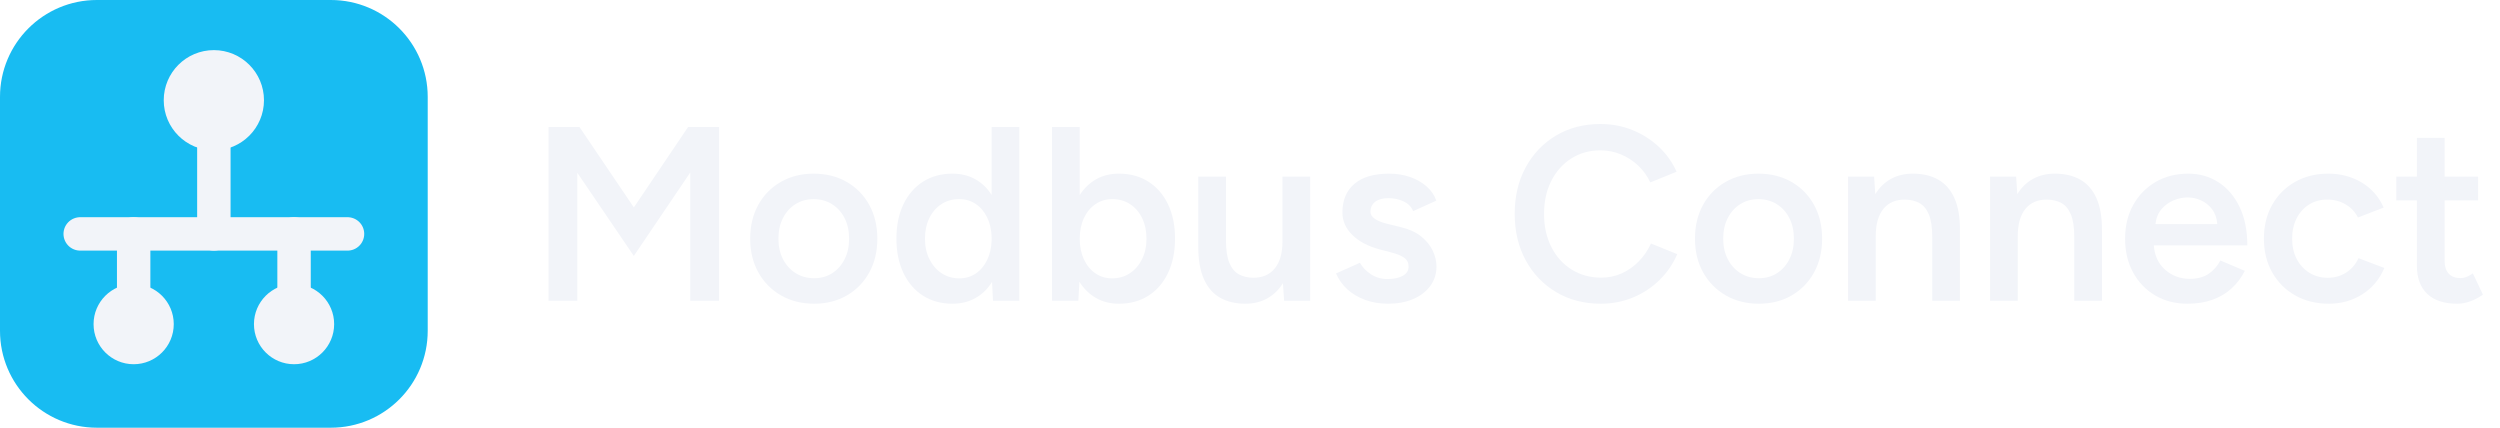
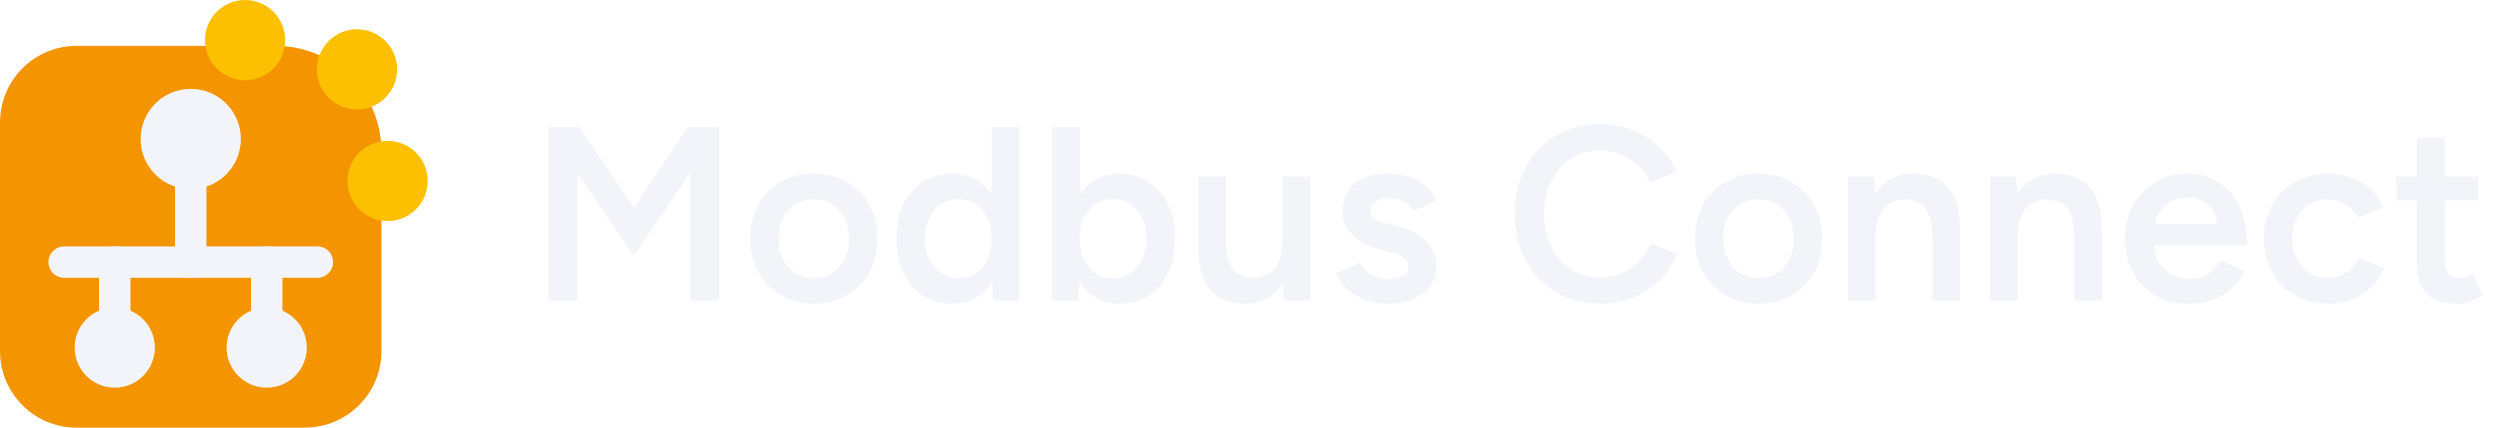
<svg xmlns="http://www.w3.org/2000/svg" viewBox="0 0 374.08 64">
-   <rect width="64" height="64" rx="14.5" fill="#18BCF2" />
-   <g fill="none" stroke="#F2F4F9" stroke-width="5" stroke-linecap="round">
-     <path d="M12 35h40" />
-     <path d="M32 35V21" />
-     <path d="M20 35v9" />
-     <path d="M44 35v9" />
+   <path fill="#F49500" d="m 11.49,6.86 h 29.76 c 8.56,0 15.83,6.88 15.83,15.84 v 29.8 c 0,6.37 -5.13,11.49 -11.49,11.49 H 11.49 C 5.13,64 0,58.87 0,52.51 V 18.36 C 0,11.99 5.13,6.86 11.49,6.86 Z" />
+   <g fill="#FCC000">
+     <circle cx="58" cy="27.08" r="6" />
+     <circle cx="36.67" cy="6" r="6" />
+     <circle cx="53.42" cy="10.38" r="6" />
+   </g>
+   <g fill="none" stroke="#F2F4F9" stroke-width="4.7" stroke-linecap="round">
+     <path d="M9.6 39.22h37.89" />
+     <path d="M28.54 39.22V25.96" />
+     <path d="M17.17 39.22v8.53" />
+     <path d="M39.91 39.22v8.53" />
  </g>
  <g fill="#F2F4F9">
-     <circle cx="32" cy="15" r="7.5" />
-     <circle cx="20" cy="48.5" r="6" />
-     <circle cx="44" cy="48.5" r="6" />
+     <circle cx="28.54" cy="20.8" r="7.5" />
+     <circle cx="17.17" cy="52.01" r="6" />
+     <circle cx="39.91" cy="52.01" r="6" />
  </g>
  <g fill="#F2F4F9">
    <path transform="translate(79.00 45.0) scale(0.037143 -0.037143)" d="M82.8 0V700H207.429L426.59 375.899L645.181 700H769.81V0H653.78V516.601L426.45 180.471L198.829 515.461V0Z" />
    <path transform="translate(110.98 45.0) scale(0.037143 -0.037143)" d="M291.931 -12Q216.512 -12 158.377 21.5Q100.242 55 67.246 114.0Q34.25 173 34.25 250Q34.25 327 66.717 386.0Q99.185 445 157.311 478.5Q215.438 512 289.799 512Q365.206 512 423.333 478.5Q481.46 445 513.965 386.0Q546.47 327 546.47 250Q546.47 173 513.998 114.0Q481.526 55 423.914 21.5Q366.303 -12 291.931 -12ZM291.86 90.729Q333.425 90.729 364.984 111.119Q396.543 131.509 414.632 167.287Q432.721 203.065 432.721 250Q432.721 296.935 414.59 332.713Q396.46 368.491 364.056 388.881Q331.653 409.271 289.991 409.271Q248.33 409.271 216.301 388.893Q184.273 368.516 166.136 332.759Q147.999 297.003 147.999 250.096Q147.999 203.19 166.409 167.44Q184.819 131.689 217.397 111.209Q249.975 90.729 291.86 90.729Z" />
    <path transform="translate(132.86 45.0) scale(0.037143 -0.037143)" d="M260.25 -12Q192.1 -12 141.315 20.425Q90.53 52.85 62.39 112.135Q34.25 171.42 34.25 250Q34.25 329.58 62.39 388.365Q90.53 447.15 141.315 479.575Q192.1 512 260.25 512Q311.66 512 352 489.445Q392.34 466.89 417.76 426.2V700H529.36V0H423.34L419.48 75.95Q394.06 34.4 353.29 11.2Q312.52 -12 260.25 -12ZM287.73 90.159Q324.98 90.159 353.81 109.564Q382.64 128.969 399.555 163.715Q416.471 198.46 417.76 242.55V256.88Q416.471 301.54 399.555 336.07Q382.64 370.601 353.595 390.006Q324.55 409.411 286.73 409.411Q246.77 409.411 215.585 389.146Q184.399 368.881 166.844 332.845Q149.289 296.81 149.289 250Q149.289 203.19 167.344 167.155Q185.399 131.119 216.585 110.639Q247.77 90.159 287.73 90.159Z" />
    <path transform="translate(155.11 45.0) scale(0.037143 -0.037143)" d="M331.64 -12Q279.37 -12 239.099 11.2Q198.829 34.4 172.409 76.38L168.119 0H62.1V700H173.699V425.77Q200.119 466.89 239.959 489.445Q279.8 512 331.64 512Q399.79 512 450.575 479.575Q501.36 447.15 529.5 388.365Q557.64 329.58 557.64 249.983Q557.64 171.42 529.5 112.135Q501.36 52.85 450.575 20.425Q399.79 -12 331.64 -12ZM304.16 90.159Q344.472 90.159 375.481 110.639Q406.49 131.119 424.546 167.172Q442.601 203.226 442.601 250.018Q442.601 296.81 425.129 332.812Q407.658 368.813 376.598 389.112Q345.538 409.411 305.16 409.411Q266.917 409.411 237.039 389.095Q207.162 368.78 190.431 332.749Q173.699 296.718 173.699 249.954Q173.699 203.19 190.405 167.051Q207.11 130.912 236.543 110.535Q265.976 90.159 304.16 90.159Z" />
    <path transform="translate(177.39 45.0) scale(0.037143 -0.037143)" d="M241.09 -12Q182.37 -12 139.805 11.93Q97.24 35.86 74.32 86.715Q51.4 137.57 51.4 217.99V500H162.999V244Q162.999 184.65 176.909 151.969Q190.819 119.289 215.575 106.154Q240.33 93.019 271.87 92.589Q328.68 92.159 359.65 130.254Q390.62 168.35 390.62 239.13V500H502.22V0H397.2L392.48 70.69Q367.91 31.13 329.49 9.565Q291.07 -12 241.09 -12Z" />
    <path transform="translate(198.64 45.0) scale(0.037143 -0.037143)" d="M244.283 -12Q193.733 -12 152.017 3.208Q110.3 18.417 80.142 45.775Q49.983 73.133 34.25 110.017L130.534 152.951Q146.101 125.268 175.359 106.351Q204.617 87.434 241.167 87.434Q279.833 87.434 303.216 100.476Q326.599 113.517 326.599 137.75Q326.599 160.85 308.558 173.458Q290.516 186.066 257.583 194.333L210.733 206.616Q140.15 225.333 100.067 264.849Q59.983 304.366 59.983 355.25Q59.983 429.983 108.35 470.992Q156.717 512 248 512Q293.867 512 332.667 498.425Q371.467 484.85 399.192 460.417Q426.917 435.983 438.2 403.267L344.783 360.916Q335.233 386.299 307.1 399.791Q278.966 413.282 245.45 413.282Q211.084 413.282 192.051 398.666Q173.018 384.049 173.018 358.1Q173.018 342.55 189.993 330.367Q206.967 318.184 239.484 310.2L298.251 295.617Q347.251 283.617 378.167 258.25Q409.084 232.884 424.001 201.375Q438.917 169.867 438.917 137.733Q438.917 92.733 413.409 58.8Q387.9 24.867 344.1 6.433Q300.3 -12 244.283 -12Z" />
    <path transform="translate(225.19 45.0) scale(0.037143 -0.037143)" d="M386.42 -12Q284.84 -12 206.62 34.5Q128.4 81 83.825 162.5Q39.25 244 39.25 350Q39.25 456 83.54 537.5Q127.83 619 205.765 665.5Q283.7 712 384.71 712Q453.17 712 513.325 687.705Q573.48 663.41 619.91 619.965Q666.34 576.52 691.34 519.64L585.451 476.751Q567.461 515.451 536.625 544.511Q505.79 573.571 466.885 589.706Q427.98 605.841 384.71 605.841Q318.61 605.841 267.215 573.076Q215.819 540.311 186.624 482.775Q157.429 425.24 157.429 350Q157.429 274.62 186.839 216.585Q216.249 158.549 268.43 125.784Q320.61 93.019 387.71 93.019Q432.41 93.019 470.885 110.509Q509.36 127.999 539.55 159.054Q569.741 190.109 588.161 230.52L694.05 187.63Q668.91 129.04 622.765 83.67Q576.62 38.3 515.75 13.15Q454.88 -12 386.42 -12Z" />
    <path transform="translate(252.35 45.0) scale(0.037143 -0.037143)" d="M291.931 -12Q216.512 -12 158.377 21.5Q100.242 55 67.246 114.0Q34.25 173 34.25 250Q34.25 327 66.717 386.0Q99.185 445 157.311 478.5Q215.438 512 289.799 512Q365.206 512 423.333 478.5Q481.46 445 513.965 386.0Q546.47 327 546.47 250Q546.47 173 513.998 114.0Q481.526 55 423.914 21.5Q366.303 -12 291.931 -12ZM291.86 90.729Q333.425 90.729 364.984 111.119Q396.543 131.509 414.632 167.287Q432.721 203.065 432.721 250Q432.721 296.935 414.59 332.713Q396.46 368.491 364.056 388.881Q331.653 409.271 289.991 409.271Q248.33 409.271 216.301 388.893Q184.273 368.516 166.136 332.759Q147.999 297.003 147.999 250.096Q147.999 203.19 166.409 167.44Q184.819 131.689 217.397 111.209Q249.975 90.729 291.86 90.729Z" />
    <path transform="translate(274.22 45.0) scale(0.037143 -0.037143)" d="M62.1 0V500H167.119L171.839 429.31Q196.409 469.44 234.829 490.72Q273.249 512 323.23 512Q382.52 512 425.085 488.07Q467.65 464.14 490.57 413.57Q513.49 363 512.92 282.01V0H401.321V256Q401.321 315.78 387.41 348.246Q373.5 380.711 349.03 393.846Q324.56 406.981 292.45 407.411Q235.64 408.271 204.669 370.176Q173.699 332.08 173.699 260.87V0Z" />
    <path transform="translate(295.47 45.0) scale(0.037143 -0.037143)" d="M62.1 0V500H167.119L171.839 429.31Q196.409 469.44 234.829 490.72Q273.249 512 323.23 512Q382.52 512 425.085 488.07Q467.65 464.14 490.57 413.57Q513.49 363 512.92 282.01V0H401.321V256Q401.321 315.78 387.41 348.246Q373.5 380.711 349.03 393.846Q324.56 406.981 292.45 407.411Q235.64 408.271 204.669 370.176Q173.699 332.08 173.699 260.87V0Z" />
    <path transform="translate(316.71 45.0) scale(0.037143 -0.037143)" d="M285.267 -12Q211.833 -12 155.258 21.5Q98.683 55 66.466 114.0Q34.25 173 34.25 250Q34.25 327 67.041 386.0Q99.833 445 157.2 478.5Q214.567 512 288.867 512Q356.283 512 410.083 477.5Q463.884 443 495.259 378.2Q526.634 313.4 526.634 222.933H149.868Q154.868 160.184 196.409 124.167Q237.951 88.151 295.3 88.151Q341.116 88.151 371.225 108.768Q401.333 129.384 417.883 162.2L516.617 120.45Q496.184 79.867 463.534 49.933Q430.884 20 386.3 4.0Q341.717 -12 285.267 -12ZM156.584 308.75H405.732Q402.732 344.567 384.883 368.241Q367.033 391.916 340.916 404.033Q314.8 416.149 286 416.149Q258.2 416.149 229.592 404.391Q200.984 392.633 180.784 368.816Q160.584 345 156.584 308.75Z" />
    <path transform="translate(337.48 45.0) scale(0.037143 -0.037143)" d="M295.73 -12Q219.43 -12 160.275 21.5Q101.12 55 67.685 114.215Q34.25 173.43 34.25 250Q34.25 327 67.4 386.0Q100.55 445 159.275 478.5Q218 512 293.73 512Q368.17 512 427.9 476.415Q487.63 440.83 516.77 375.37L413.171 335.331Q396.62 368.441 363.72 387.996Q330.82 407.551 289.43 407.551Q247.9 407.551 216.075 387.501Q184.249 367.451 166.124 331.915Q147.999 296.38 147.999 250Q147.999 203.62 166.409 168.3Q184.819 132.979 217.36 112.714Q249.9 92.449 291.43 92.449Q332.96 92.449 365.93 113.714Q398.901 134.979 415.311 171.51L519.48 131.9Q490.34 63.59 430.54 25.795Q370.74 -12 295.73 -12Z" />
    <path transform="translate(357.98 45.0) scale(0.037143 -0.037143)" d="M261.16 -12Q181.84 -12 140.26 27.725Q98.68 67.45 98.68 140.9V404.151H15.7V500H98.68V656H210.279V500H345.2V404.151H210.279V161.969Q210.279 127.129 226.829 109.144Q243.38 91.159 274.92 91.159Q285.2 91.159 296.915 95.304Q308.63 99.449 324.18 110.149L364.66 24.61Q339.38 6.89 313.21 -2.555Q287.04 -12 261.16 -12Z" />
  </g>
</svg>
